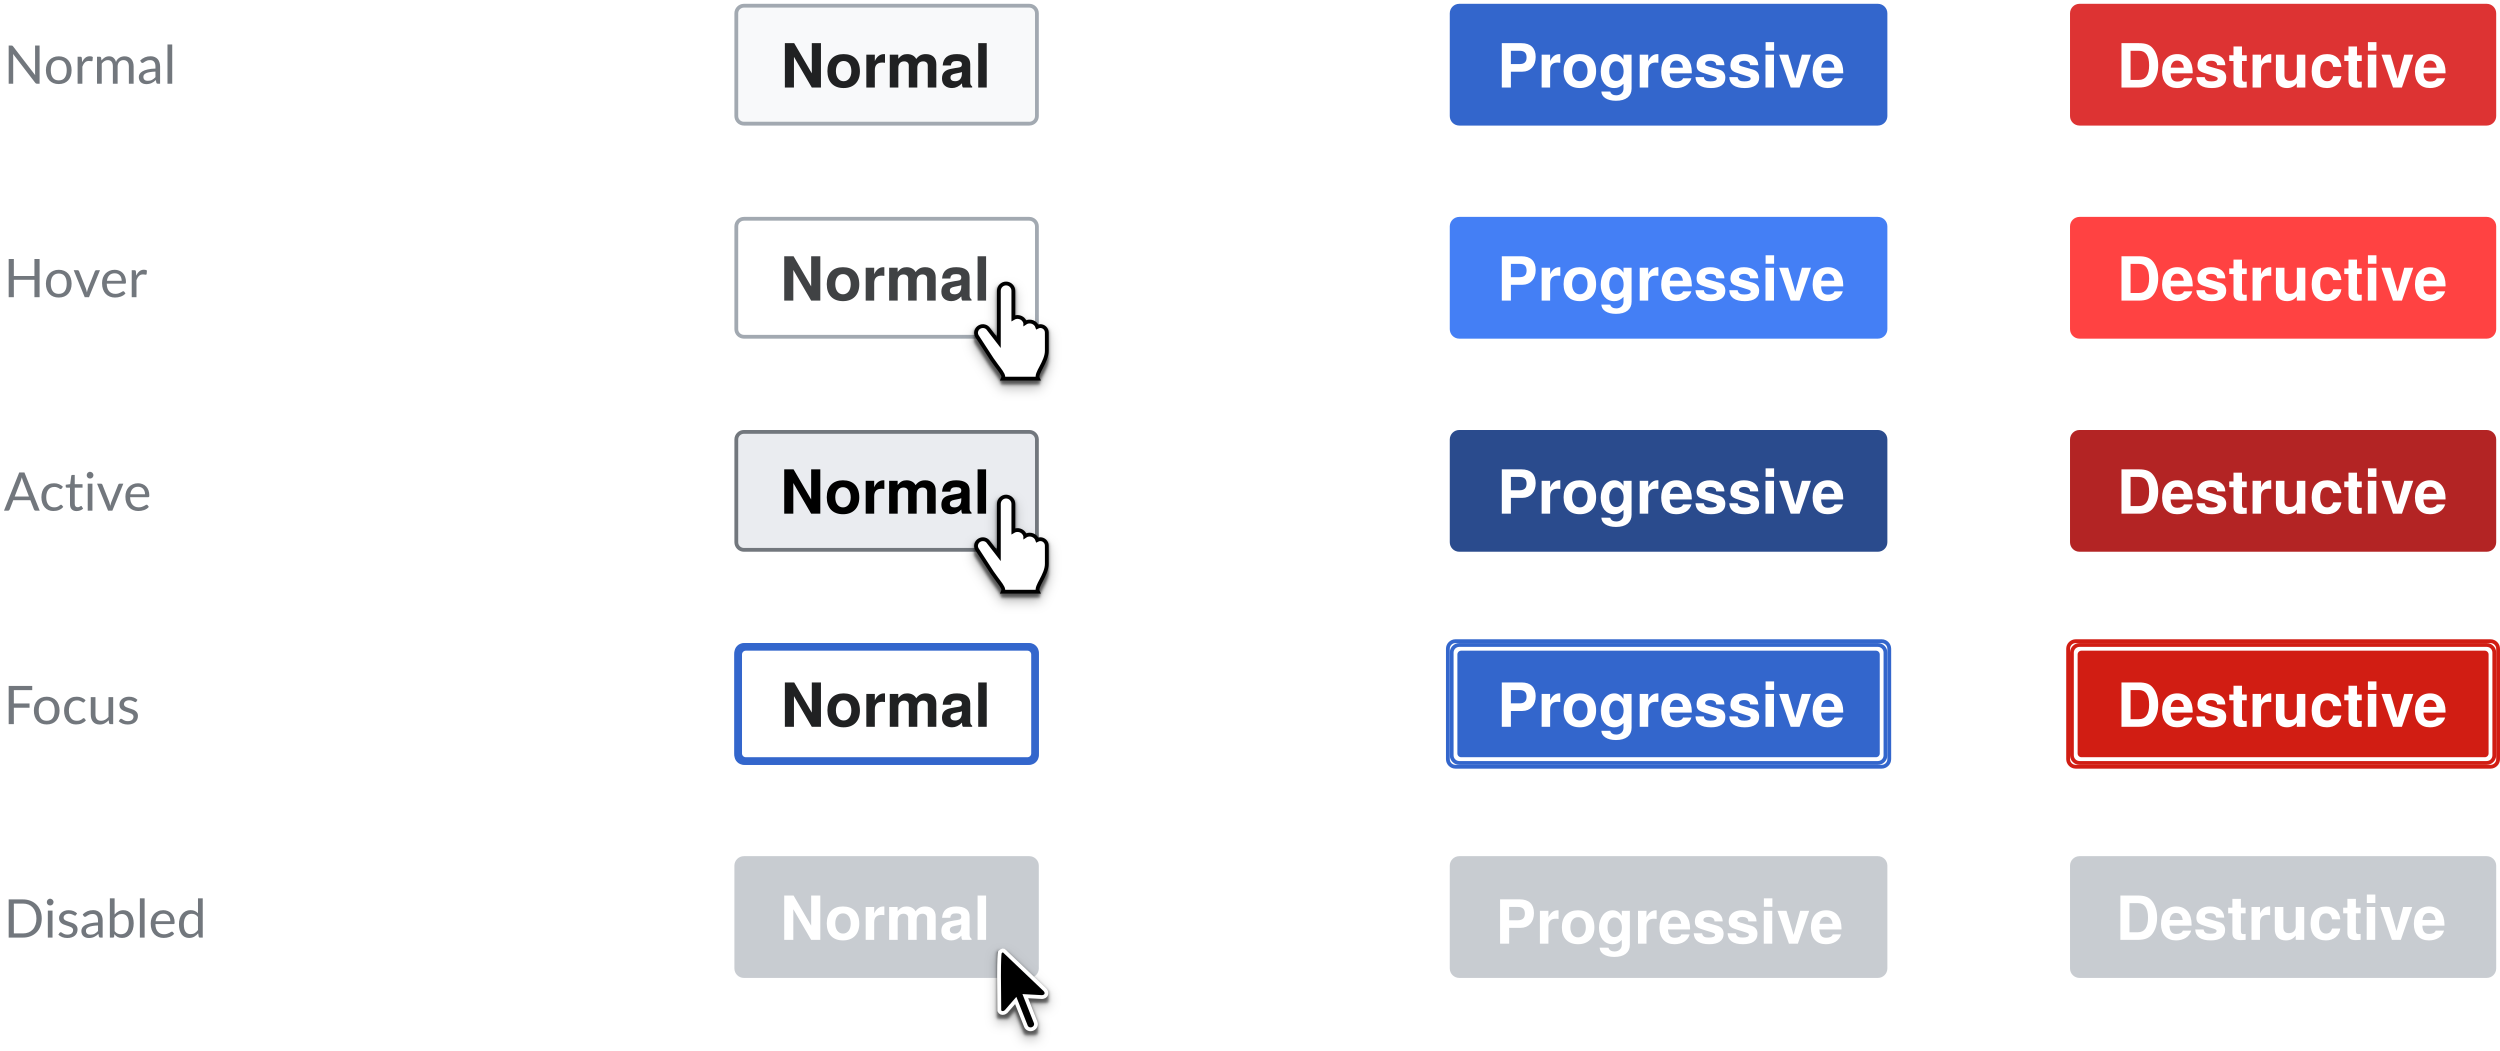
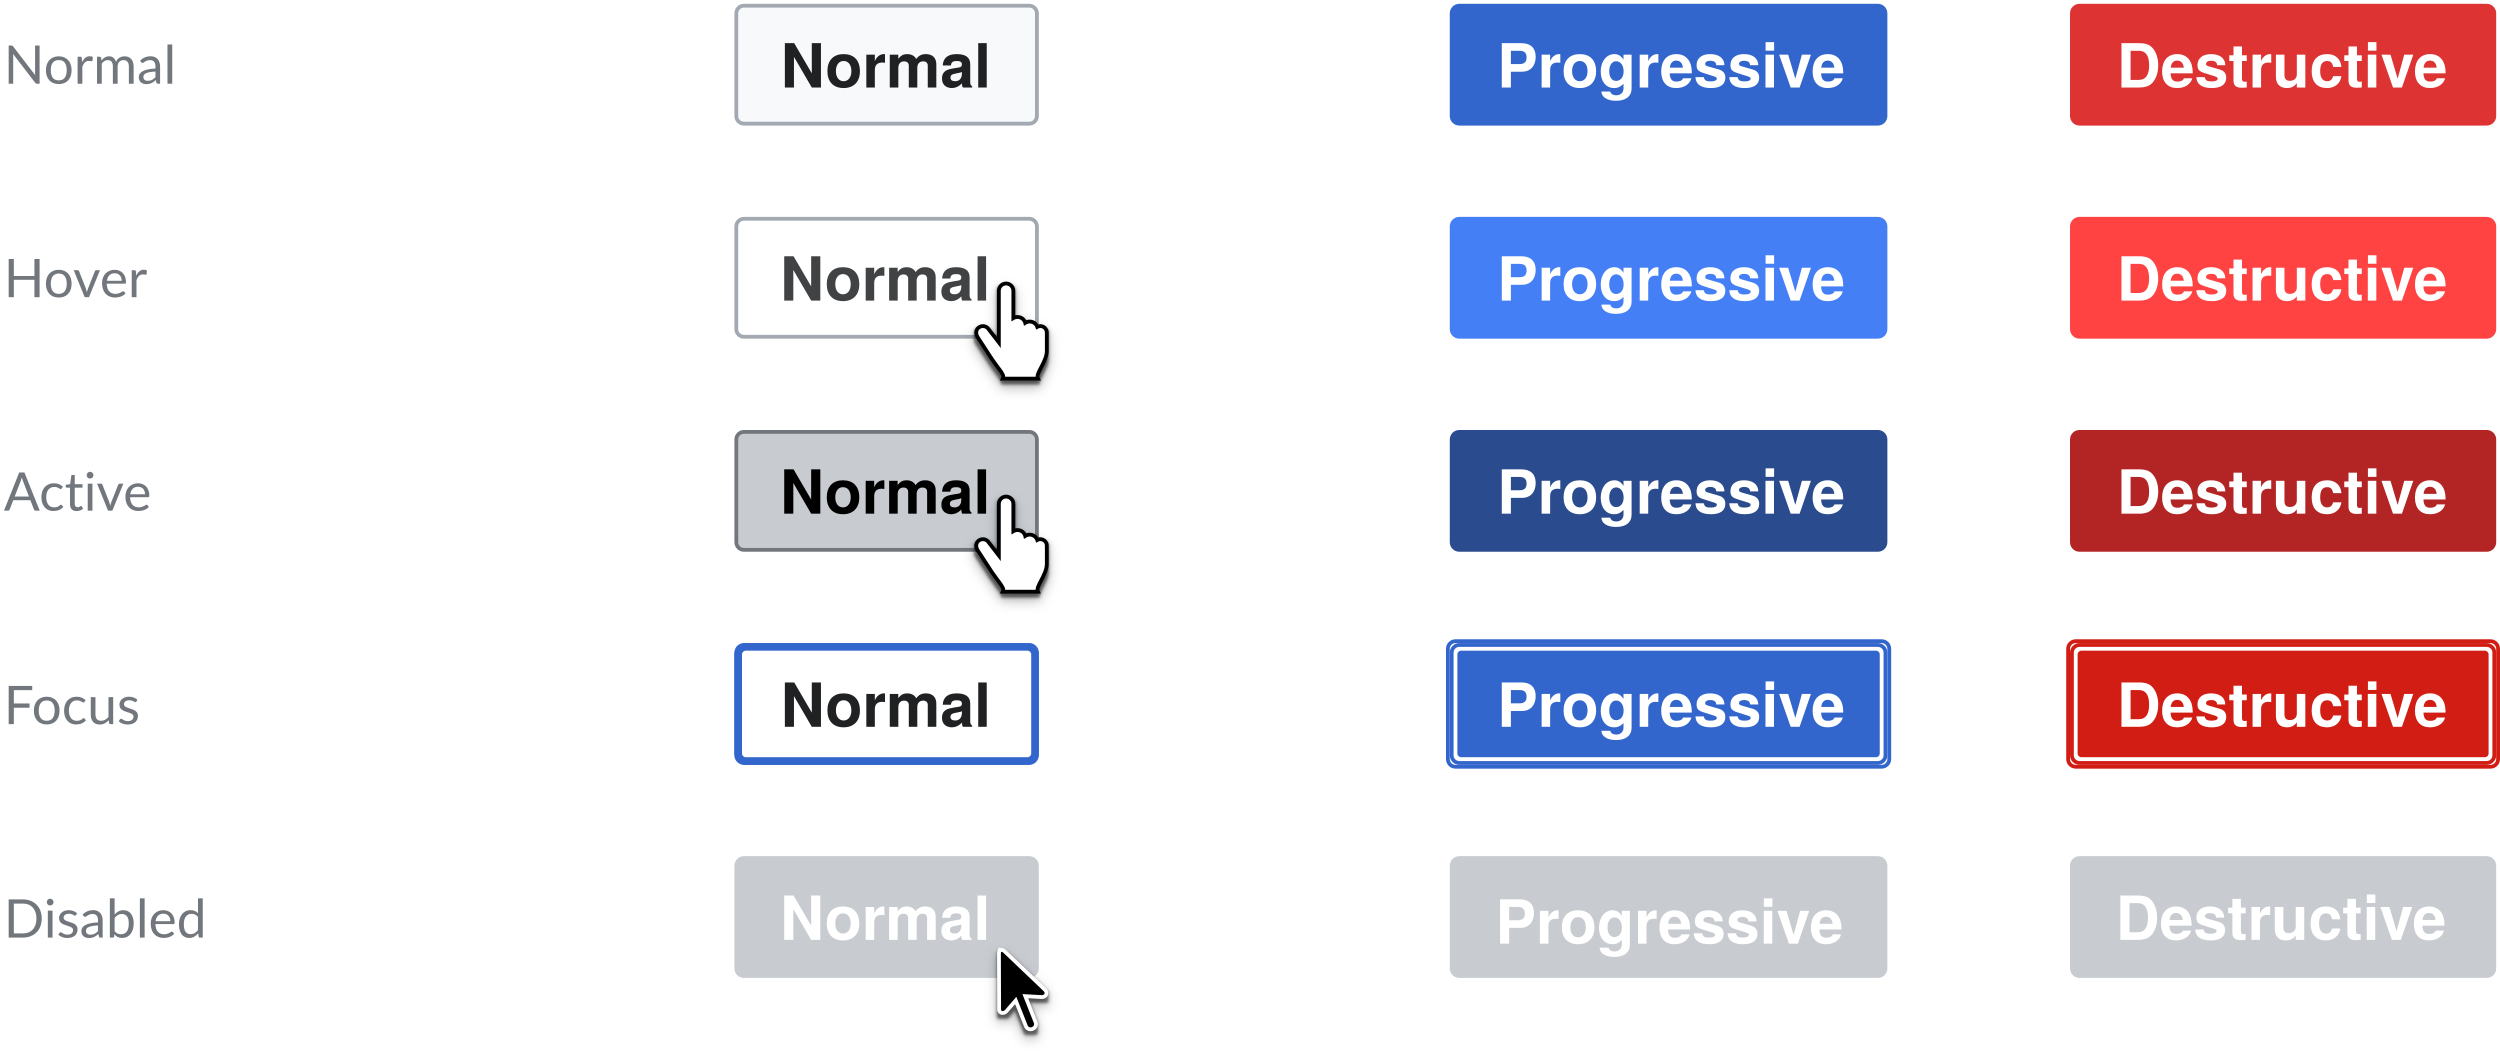
<svg xmlns="http://www.w3.org/2000/svg" xmlns:xlink="http://www.w3.org/1999/xlink" width="657" height="276" viewBox="0 0 657 276">
  <defs>
-     <filter id="filter-5" width="173.9%" height="154.2%" x="-36.9%" y="-18.8%" filterUnits="objectBoundingBox">
+     <filter id="filter-5" width="173.6%" height="154.2%" x="-36.7%" y="-18.8%" filterUnits="objectBoundingBox">
      <feMorphology in="SourceAlpha" operator="dilate" radius="1" result="shadowSpreadOuter1" />
      <feOffset dy="1" in="shadowSpreadOuter1" result="shadowOffsetOuter1" />
      <feGaussianBlur in="shadowOffsetOuter1" result="shadowBlurOuter1" stdDeviation=".5" />
      <feComposite in="shadowBlurOuter1" in2="SourceAlpha" operator="out" result="shadowBlurOuter1" />
      <feColorMatrix in="shadowBlurOuter1" result="shadowMatrixOuter1" values="0 0 0 0 0 0 0 0 0 0 0 0 0 0 0 0 0 0 0.583 0" />
      <feMorphology in="SourceAlpha" operator="dilate" radius="1" result="shadowSpreadOuter2" />
      <feOffset dy="2" in="shadowSpreadOuter2" result="shadowOffsetOuter2" />
      <feGaussianBlur in="shadowOffsetOuter2" result="shadowBlurOuter2" stdDeviation="1.5" />
      <feComposite in="shadowBlurOuter2" in2="SourceAlpha" operator="out" result="shadowBlurOuter2" />
      <feColorMatrix in="shadowBlurOuter2" result="shadowMatrixOuter2" values="0 0 0 0 0 0 0 0 0 0 0 0 0 0 0 0 0 0 0.25 0" />
      <feMerge>
        <feMergeNode in="shadowMatrixOuter1" />
        <feMergeNode in="shadowMatrixOuter2" />
      </feMerge>
    </filter>
-     <filter id="filter-7" width="173.9%" height="154.2%" x="-36.9%" y="-18.8%" filterUnits="objectBoundingBox">
+     <filter id="filter-7" width="173.6%" height="154.2%" x="-36.7%" y="-18.8%" filterUnits="objectBoundingBox">
      <feMorphology in="SourceAlpha" operator="dilate" radius="1" result="shadowSpreadOuter1" />
      <feOffset dy="1" in="shadowSpreadOuter1" result="shadowOffsetOuter1" />
      <feGaussianBlur in="shadowOffsetOuter1" result="shadowBlurOuter1" stdDeviation=".5" />
      <feComposite in="shadowBlurOuter1" in2="SourceAlpha" operator="out" result="shadowBlurOuter1" />
      <feColorMatrix in="shadowBlurOuter1" result="shadowMatrixOuter1" values="0 0 0 0 0 0 0 0 0 0 0 0 0 0 0 0 0 0 0.583 0" />
      <feMorphology in="SourceAlpha" operator="dilate" radius="1" result="shadowSpreadOuter2" />
      <feOffset dy="2" in="shadowSpreadOuter2" result="shadowOffsetOuter2" />
      <feGaussianBlur in="shadowOffsetOuter2" result="shadowBlurOuter2" stdDeviation="1.5" />
      <feComposite in="shadowBlurOuter2" in2="SourceAlpha" operator="out" result="shadowBlurOuter2" />
      <feColorMatrix in="shadowBlurOuter2" result="shadowMatrixOuter2" values="0 0 0 0 0 0 0 0 0 0 0 0 0 0 0 0 0 0 0.25 0" />
      <feMerge>
        <feMergeNode in="shadowMatrixOuter1" />
        <feMergeNode in="shadowMatrixOuter2" />
      </feMerge>
    </filter>
-     <filter id="filter-9" width="212.4%" height="164.2%" x="-56%" y="-21.7%" filterUnits="objectBoundingBox">
+     <filter id="filter-9" width="212.6%" height="165%" x="-56.2%" y="-22.5%" filterUnits="objectBoundingBox">
      <feMorphology in="SourceAlpha" operator="dilate" radius="1" result="shadowSpreadOuter1" />
      <feOffset dy="1" in="shadowSpreadOuter1" result="shadowOffsetOuter1" />
      <feGaussianBlur in="shadowOffsetOuter1" result="shadowBlurOuter1" stdDeviation=".5" />
      <feComposite in="shadowBlurOuter1" in2="SourceAlpha" operator="out" result="shadowBlurOuter1" />
      <feColorMatrix in="shadowBlurOuter1" result="shadowMatrixOuter1" values="0 0 0 0 0 0 0 0 0 0 0 0 0 0 0 0 0 0 0.583 0" />
      <feMorphology in="SourceAlpha" operator="dilate" radius="1" result="shadowSpreadOuter2" />
      <feOffset dy="2" in="shadowSpreadOuter2" result="shadowOffsetOuter2" />
      <feGaussianBlur in="shadowOffsetOuter2" result="shadowBlurOuter2" stdDeviation="1.5" />
      <feComposite in="shadowBlurOuter2" in2="SourceAlpha" operator="out" result="shadowBlurOuter2" />
      <feColorMatrix in="shadowBlurOuter2" result="shadowMatrixOuter2" values="0 0 0 0 0 0 0 0 0 0 0 0 0 0 0 0 0 0 0.25 0" />
      <feMerge>
        <feMergeNode in="shadowMatrixOuter1" />
        <feMergeNode in="shadowMatrixOuter2" />
      </feMerge>
    </filter>
    <rect id="path-1" width="115" height="32" x="380" y="195" rx="2" />
    <rect id="path-2" width="112" height="32" x="543" y="195" rx="2" />
    <rect id="path-3" width="80" height="32" x="192" y="195" rx="2" />
    <path id="path-4" d="M17.595 12.379a1.19 1.19 0 00-1.197-1.183 1.19 1.19 0 00-1.196 1.179v-.826c0-.857-.719-1.551-1.606-1.551-.886 0-1.592.694-1.592 1.55V10.35c0-.856-.728-1.55-1.611-1.55s-1.586.694-1.586 1.55V1.425C8.807.638 8.168 0 7.397 0c-.772 0-1.398.638-1.398 1.425v15.038l-3.603-4.659c-.346-.586-1.126-.779-1.742-.431-.617.348-.836 1.105-.49 1.691 0 0 2.817 4.369 3.967 6.093C5.281 20.882 7.17 23.01 7.17 24h7.989c0-1.672 2.443-4.283 2.443-6.798v-3.24l-.006-1.583z" />
    <path id="path-6" d="M17.595 12.379a1.19 1.19 0 00-1.197-1.183 1.19 1.19 0 00-1.196 1.179v-.826c0-.857-.719-1.551-1.606-1.551-.886 0-1.592.694-1.592 1.55V10.35c0-.856-.728-1.55-1.611-1.55s-1.586.694-1.586 1.55V1.425C8.807.638 8.168 0 7.397 0c-.772 0-1.398.638-1.398 1.425v15.038l-3.603-4.659c-.346-.586-1.126-.779-1.742-.431-.617.348-.836 1.105-.49 1.691 0 0 2.817 4.369 3.967 6.093C5.281 20.882 7.17 23.01 7.17 24h7.989c0-1.672 2.443-4.283 2.443-6.798v-3.24l-.006-1.583z" />
    <path id="path-8" d="M6.132 11.269l4.71.26c.72-.08.899-.568.397-1.085L.592.3C.09-.216.027-.049.026.671L0 14.984c-.001.72.467.947 1.04.505l2.742-3.272c.095-.074.208-.146.327-.218l2.97 7.517c.165.41.664.595 1.113.413.449-.18.68-.66.514-1.07l-2.972-7.518.398-.073z" />
  </defs>
  <g id="Artboard-page" fill="none" fill-rule="evenodd" stroke="none" stroke-width="1">
    <g id="WikimediaUI-components_overview" transform="translate(-946 -255)">
-       <path fill="#FFF" d="M0 0h14100v3264H0z" />
+       <path fill="#FFF" d="M0 0h14910v4217H0z" />
      <g id="BUTTONS-NORMAL-&amp;-PRIMARY" transform="translate(946 143)">
        <g id="Normal-&amp;-Primary-Buttons-X" transform="translate(1 86)">
          <text id="Normal-Hover-Active" fill="#72777D" font-family="Lato-Regular, Lato, sans-serif" font-size="14" font-weight="normal">
            <tspan x="0" y="48">Normal</tspan>
            <tspan x="0" y="104.1">Hover</tspan>
            <tspan x="0" y="160.2">Active</tspan>
            <tspan x="0" y="216.3">Focus</tspan>
            <tspan x="0" y="272.4">Disabled</tspan>
          </text>
          <g id="BG">
            <rect width="113" height="30" x="381" y="196" fill="#36C" stroke="#FFF" stroke-linejoin="square" stroke-width="2" rx="2" />
            <rect width="116" height="33" x="379.5" y="194.5" stroke="#36C" rx="2" />
            <rect width="114" height="31" x="380.5" y="195.5" stroke="#36C" stroke-linejoin="square" rx="2" />
          </g>
          <text id="Label" fill="#FFF" font-family="HelveticaNeue-Bold, Helvetica Neue, sans-serif" font-size="16" font-weight="bold">
            <tspan x="392.452" y="217">Progressive</tspan>
          </text>
          <g id="BG">
            <rect width="110" height="30" x="544" y="196" fill="#D11D13" stroke="#FFF" stroke-linejoin="square" stroke-width="2" rx="2" />
            <rect width="111" height="31" x="543.5" y="195.5" stroke="#D11D13" stroke-linejoin="square" rx="2" />
            <rect width="113" height="33" x="542.5" y="194.5" stroke="#D11D13" rx="2" />
          </g>
          <text id="Label" fill="#FFF" font-family="HelveticaNeue-Bold, Helvetica Neue, sans-serif" font-size="16" font-weight="bold">
            <tspan x="555.288" y="217">Destructive</tspan>
          </text>
          <rect id="BG" width="114" height="31" x="380.5" y="139.5" fill="#2A4B8D" stroke="#2A4B8D" rx="2" />
          <text id="Label" fill="#FFF" font-family="HelveticaNeue-Bold, Helvetica Neue, sans-serif" font-size="16" font-weight="bold">
            <tspan x="392.452" y="161">Progressive</tspan>
          </text>
          <rect id="BG" width="111" height="31" x="543.5" y="139.5" fill="#B32424" stroke="#B32424" rx="2" />
          <text id="Label" fill="#FFF" font-family="HelveticaNeue-Bold, Helvetica Neue, sans-serif" font-size="16" font-weight="bold">
            <tspan x="555.288" y="161">Destructive</tspan>
          </text>
          <g id="Button-/---progressive-/-!default" transform="translate(380 83)">
-             <rect id="bg" width="114" height="31" x=".5" y=".5" fill="#447FF5" fill-rule="evenodd" stroke="#447FF5" stroke-width="1" rx="2" />
+             <rect id="bg" width="114" height="31" x=".5" y=".5" fill="#447FF5" stroke="#447FF5" rx="2" />
            <text id="label" fill="#FFF" font-family="HelveticaNeue-Bold, Helvetica Neue, sans-serif" font-size="16" font-weight="bold">
              <tspan x="12.452" y="22">Progressive</tspan>
            </text>
          </g>
          <rect id="BG" width="111" height="31" x="543.5" y="83.5" fill="#FF4242" stroke="#FF4242" rx="2" />
          <text id="Label" fill="#FFF" font-family="HelveticaNeue-Bold, Helvetica Neue, sans-serif" font-size="16" font-weight="bold">
            <tspan x="555.288" y="105">Destructive</tspan>
          </text>
          <g id="Button-/---progressive-/-!default" transform="translate(380 27)">
-             <rect id="bg" width="114" height="31" x=".5" y=".5" fill="#36C" fill-rule="evenodd" stroke="#36C" stroke-width="1" rx="2" />
+             <rect id="bg" width="114" height="31" x=".5" y=".5" fill="#36C" stroke="#36C" rx="2" />
            <text id="label" fill="#FFF" font-family="HelveticaNeue-Bold, Helvetica Neue, sans-serif" font-size="16" font-weight="bold">
              <tspan x="12.452" y="22">Progressive</tspan>
            </text>
          </g>
-           <g id="Button-/---destructive-/-!default" transform="translate(543 27)">
-             <rect id="bg" width="111" height="31" x=".5" y=".5" fill="#D33" fill-rule="evenodd" stroke="#D33" stroke-width="1" rx="2" />
+           <g id="Group" transform="translate(543 27)">
+             <rect id="bg" width="111" height="31" x=".5" y=".5" fill="#D33" stroke="#D33" rx="2" />
            <text id="label" fill="#FFF" font-family="HelveticaNeue-Bold, Helvetica Neue, sans-serif" font-size="16" font-weight="bold">
              <tspan x="12.288" y="22">Destructive</tspan>
            </text>
          </g>
          <rect id="BG" width="114" height="31" x="380.5" y="251.5" fill="#C8CCD1" stroke="#C8CCD1" rx="2" />
          <text id="Label" fill="#FFF" font-family="HelveticaNeue-Bold, Helvetica Neue, sans-serif" font-size="16" font-weight="bold">
            <tspan x="392" y="274">Progressive</tspan>
          </text>
          <rect id="BG" width="111" height="31" x="543.5" y="251.5" fill="#C8CCD1" stroke="#C8CCD1" rx="2" />
          <text id="Label" fill="#FFF" font-family="HelveticaNeue-Bold, Helvetica Neue, sans-serif" font-size="16" font-weight="bold">
            <tspan x="555" y="273">Destructive</tspan>
          </text>
          <rect id="BG" width="79" height="31" x="192.5" y="251.5" fill="#C8CCD1" stroke="#C8CCD1" rx="2" />
          <text id="Label" fill="#FFF" font-family="HelveticaNeue-Bold, Helvetica Neue, sans-serif" font-size="16" font-weight="bold">
            <tspan x="204" y="273">Normal</tspan>
          </text>
          <g id="Button-/-!default-(--neutral)" transform="translate(192 27)">
-             <rect id="bg" width="79" height="31" x=".5" y=".5" fill="#F8F9FA" fill-rule="evenodd" stroke="#A2A9B1" stroke-width="1" rx="2" />
+             <rect id="bg" width="79" height="31" x=".5" y=".5" fill="#F8F9FA" stroke="#A2A9B1" rx="2" />
            <text id="Label" fill="#202122" font-family="HelveticaNeue-Bold, Helvetica Neue, sans-serif" font-size="16" font-weight="bold">
              <tspan x="12.168" y="22">Normal</tspan>
            </text>
          </g>
          <rect id="BG" width="79" height="31" x="192.5" y="83.5" fill="#FFF" stroke="#A2A9B1" rx="2" />
          <text id="Label" fill="#404244" font-family="HelveticaNeue-Bold, Helvetica Neue, sans-serif" font-size="16" font-weight="bold">
            <tspan x="204" y="105">Normal</tspan>
          </text>
-           <rect id="BG" width="79" height="31" x="192.5" y="139.5" fill="#EAECF0" stroke="#72777D" rx="2" />
+           <rect id="BG" width="79" height="31" x="192.5" y="139.5" fill="#C8CCD1" stroke="#72777D" rx="2" />
          <text id="Label" fill="#000" font-family="HelveticaNeue-Bold, Helvetica Neue, sans-serif" font-size="16" font-weight="bold">
            <tspan x="204" y="161">Normal</tspan>
          </text>
          <g id="BG" stroke="#36C" stroke-linejoin="square">
            <rect width="78" height="30" x="193" y="196" stroke-width="2" rx="2" />
            <rect width="79" height="31" x="192.5" y="195.5" rx="2" />
          </g>
          <text id="Label" fill="#202122" font-family="HelveticaNeue-Bold, Helvetica Neue, sans-serif" font-size="16" font-weight="bold">
            <tspan x="204.168" y="217">Normal</tspan>
          </text>
-           <g id="Cursor-/-Pointer" transform="translate(256 157)">
-             <g id="Cursor-Pointer">
-               <use fill="#000" filter="url(#filter-5)" xlink:href="#path-4" />
-               <path fill="#FFF" stroke="#000" d="M12.439 9.845a2.038 2.038 0 00-.561-.95 2.138 2.138 0 00-2.571-.298V1.425A1.925 1.925 0 007.397-.5c-.526 0-1.002.216-1.346.567-.34.348-.552.828-.552 1.358V15l-2.69-3.478a1.729 1.729 0 00-1.063-.768 1.83 1.83 0 00-1.338.184 1.778 1.778 0 00-.84 1.053c-.126.435-.08.912.176 1.345 0 0 2.82 4.373 3.971 6.1.345.517.755 1.07 1.161 1.617.868 1.17 1.793 2.306 1.793 2.948 0 .144-.047.312-.128.5h9.221c-.352-.755.25-1.803.875-2.996.704-1.343 1.464-2.841 1.464-4.302v-3.24l-.006-1.585c0-.464-.19-.885-.499-1.19a1.7 1.7 0 00-1.198-.491 1.7 1.7 0 00-.805.201 2.043 2.043 0 00-.514-.805 2.127 2.127 0 00-1.483-.594c-.43 0-.826.124-1.157.347z" />
-             </g>
+           <g id="Cursor-Pointer" transform="translate(256 157)">
+             <use fill="#000" filter="url(#filter-5)" xlink:href="#path-4" />
+             <path fill="#FFF" stroke="#000" d="M7.396-.5a1.925 1.925 0 011.91 1.925h0v7.173l.035-.02a2.1 2.1 0 01.862-.27l.19-.009c.577 0 1.103.229 1.485.596.258.249.45.56.55.909l.009.042.137-.084c.252-.142.535-.23.838-.257l.184-.007c.58 0 1.104.228 1.483.594.214.207.383.459.49.738l.022.068a1.7 1.7 0 01.634-.193l.173-.009a1.7 1.7 0 011.198.49c.309.306.5.727.5 1.19h0l.005 1.587v3.239c0 1.46-.76 2.96-1.464 4.302-.625 1.193-1.227 2.241-.875 2.996h0-9.221c.081-.188.128-.356.128-.5 0-.642-.925-1.779-1.793-2.948-.406-.548-.816-1.1-1.162-1.619A729.053 729.053 0 01-.072 13.62c-.337-.553-.425-1.061-.359-1.49.08-.514.38-.934.839-1.193a1.83 1.83 0 011.338-.184c.433.107.819.372 1.063.768h0l2.69 3.478V1.425c0-.53.211-1.01.552-1.358.344-.35.82-.567 1.345-.567z" />
          </g>
-           <g id="Cursor-/-Pointer" transform="translate(256 101)">
-             <g id="Cursor-Pointer">
-               <use fill="#000" filter="url(#filter-7)" xlink:href="#path-6" />
-               <path fill="#FFF" stroke="#000" d="M12.439 9.845a2.038 2.038 0 00-.561-.95 2.138 2.138 0 00-2.571-.298V1.425A1.925 1.925 0 007.397-.5c-.526 0-1.002.216-1.346.567-.34.348-.552.828-.552 1.358V15l-2.69-3.478a1.729 1.729 0 00-1.063-.768 1.83 1.83 0 00-1.338.184 1.778 1.778 0 00-.84 1.053c-.126.435-.08.912.176 1.345 0 0 2.82 4.373 3.971 6.1.345.517.755 1.07 1.161 1.617.868 1.17 1.793 2.306 1.793 2.948 0 .144-.047.312-.128.5h9.221c-.352-.755.25-1.803.875-2.996.704-1.343 1.464-2.841 1.464-4.302v-3.24l-.006-1.585c0-.464-.19-.885-.499-1.19a1.7 1.7 0 00-1.198-.491 1.7 1.7 0 00-.805.201 2.043 2.043 0 00-.514-.805 2.127 2.127 0 00-1.483-.594c-.43 0-.826.124-1.157.347z" />
-             </g>
+           <g id="Cursor-Pointer" transform="translate(256 101)">
+             <use fill="#000" filter="url(#filter-7)" xlink:href="#path-6" />
+             <path fill="#FFF" stroke="#000" d="M7.396-.5a1.925 1.925 0 011.91 1.925h0v7.173l.035-.02a2.1 2.1 0 01.862-.27l.19-.009c.577 0 1.103.229 1.485.596.258.249.45.56.55.909l.009.042.137-.084c.252-.142.535-.23.838-.257l.184-.007c.58 0 1.104.228 1.483.594.214.207.383.459.49.738l.022.068a1.7 1.7 0 01.634-.193l.173-.009a1.7 1.7 0 011.198.49c.309.306.5.727.5 1.19h0l.005 1.587v3.239c0 1.46-.76 2.96-1.464 4.302-.625 1.193-1.227 2.241-.875 2.996h0-9.221c.081-.188.128-.356.128-.5 0-.642-.925-1.779-1.793-2.948-.406-.548-.816-1.1-1.162-1.619A729.053 729.053 0 01-.072 13.62c-.337-.553-.425-1.061-.359-1.49.08-.514.38-.934.839-1.193a1.83 1.83 0 011.338-.184c.433.107.819.372 1.063.768h0l2.69 3.478V1.425c0-.53.211-1.01.552-1.358.344-.35.82-.567 1.345-.567z" />
          </g>
-           <g id="Cursor-/-!default" transform="translate(262 276)">
-             <g id="Cursor" fill="#000">
-               <use filter="url(#filter-9)" xlink:href="#path-8" />
-               <path stroke="#FFF" d="M3.936 12.924L6.614 19.7c.137.34.408.59.741.713.31.116.677.12 1.025-.02.346-.14.606-.398.75-.697a1.26 1.26 0 00.039-1.024l-2.72-6.886 4.404.244a1.63 1.63 0 00.67-.195.977.977 0 00.445-.514.97.97 0 00-.011-.68 1.584 1.584 0 00-.366-.554L.943-.055C.7-.303.478-.353-.217.204c-.07.246-.131.76-.17 1.734-.078 1.911-.1 5.713.008 13.687a.971.971 0 00.465.498.98.98 0 00.678.06c.191-.048.405-.153.627-.333l2.545-2.926z" />
-             </g>
+           <g id="Cursor" fill="#000" transform="translate(262 276)">
+             <use filter="url(#filter-9)" xlink:href="#path-8" />
+             <path stroke="#FFF" d="M-.142-.405c.803.085.93.19 1.086.35h0L11.59 10.089c.184.19.301.379.366.553a.97.97 0 01.011.681.977.977 0 01-.446.514c-.168.097-.39.17-.669.195h0l-4.405-.244 2.721 6.886c.12.295.118.613.012.902l-.051.122a1.416 1.416 0 01-.75.696c-.348.141-.714.137-1.025.021a1.261 1.261 0 01-.741-.713h0l-2.679-6.778-2.544 2.927c-.177.144-.35.24-.51.297l-.117.036a.977.977 0 01-.678-.06c-.22-.107-.404-.303-.507-.607h0L-.474.67c0-.725.19-.98.332-1.074z" />
          </g>
        </g>
      </g>
    </g>
  </g>
</svg>
